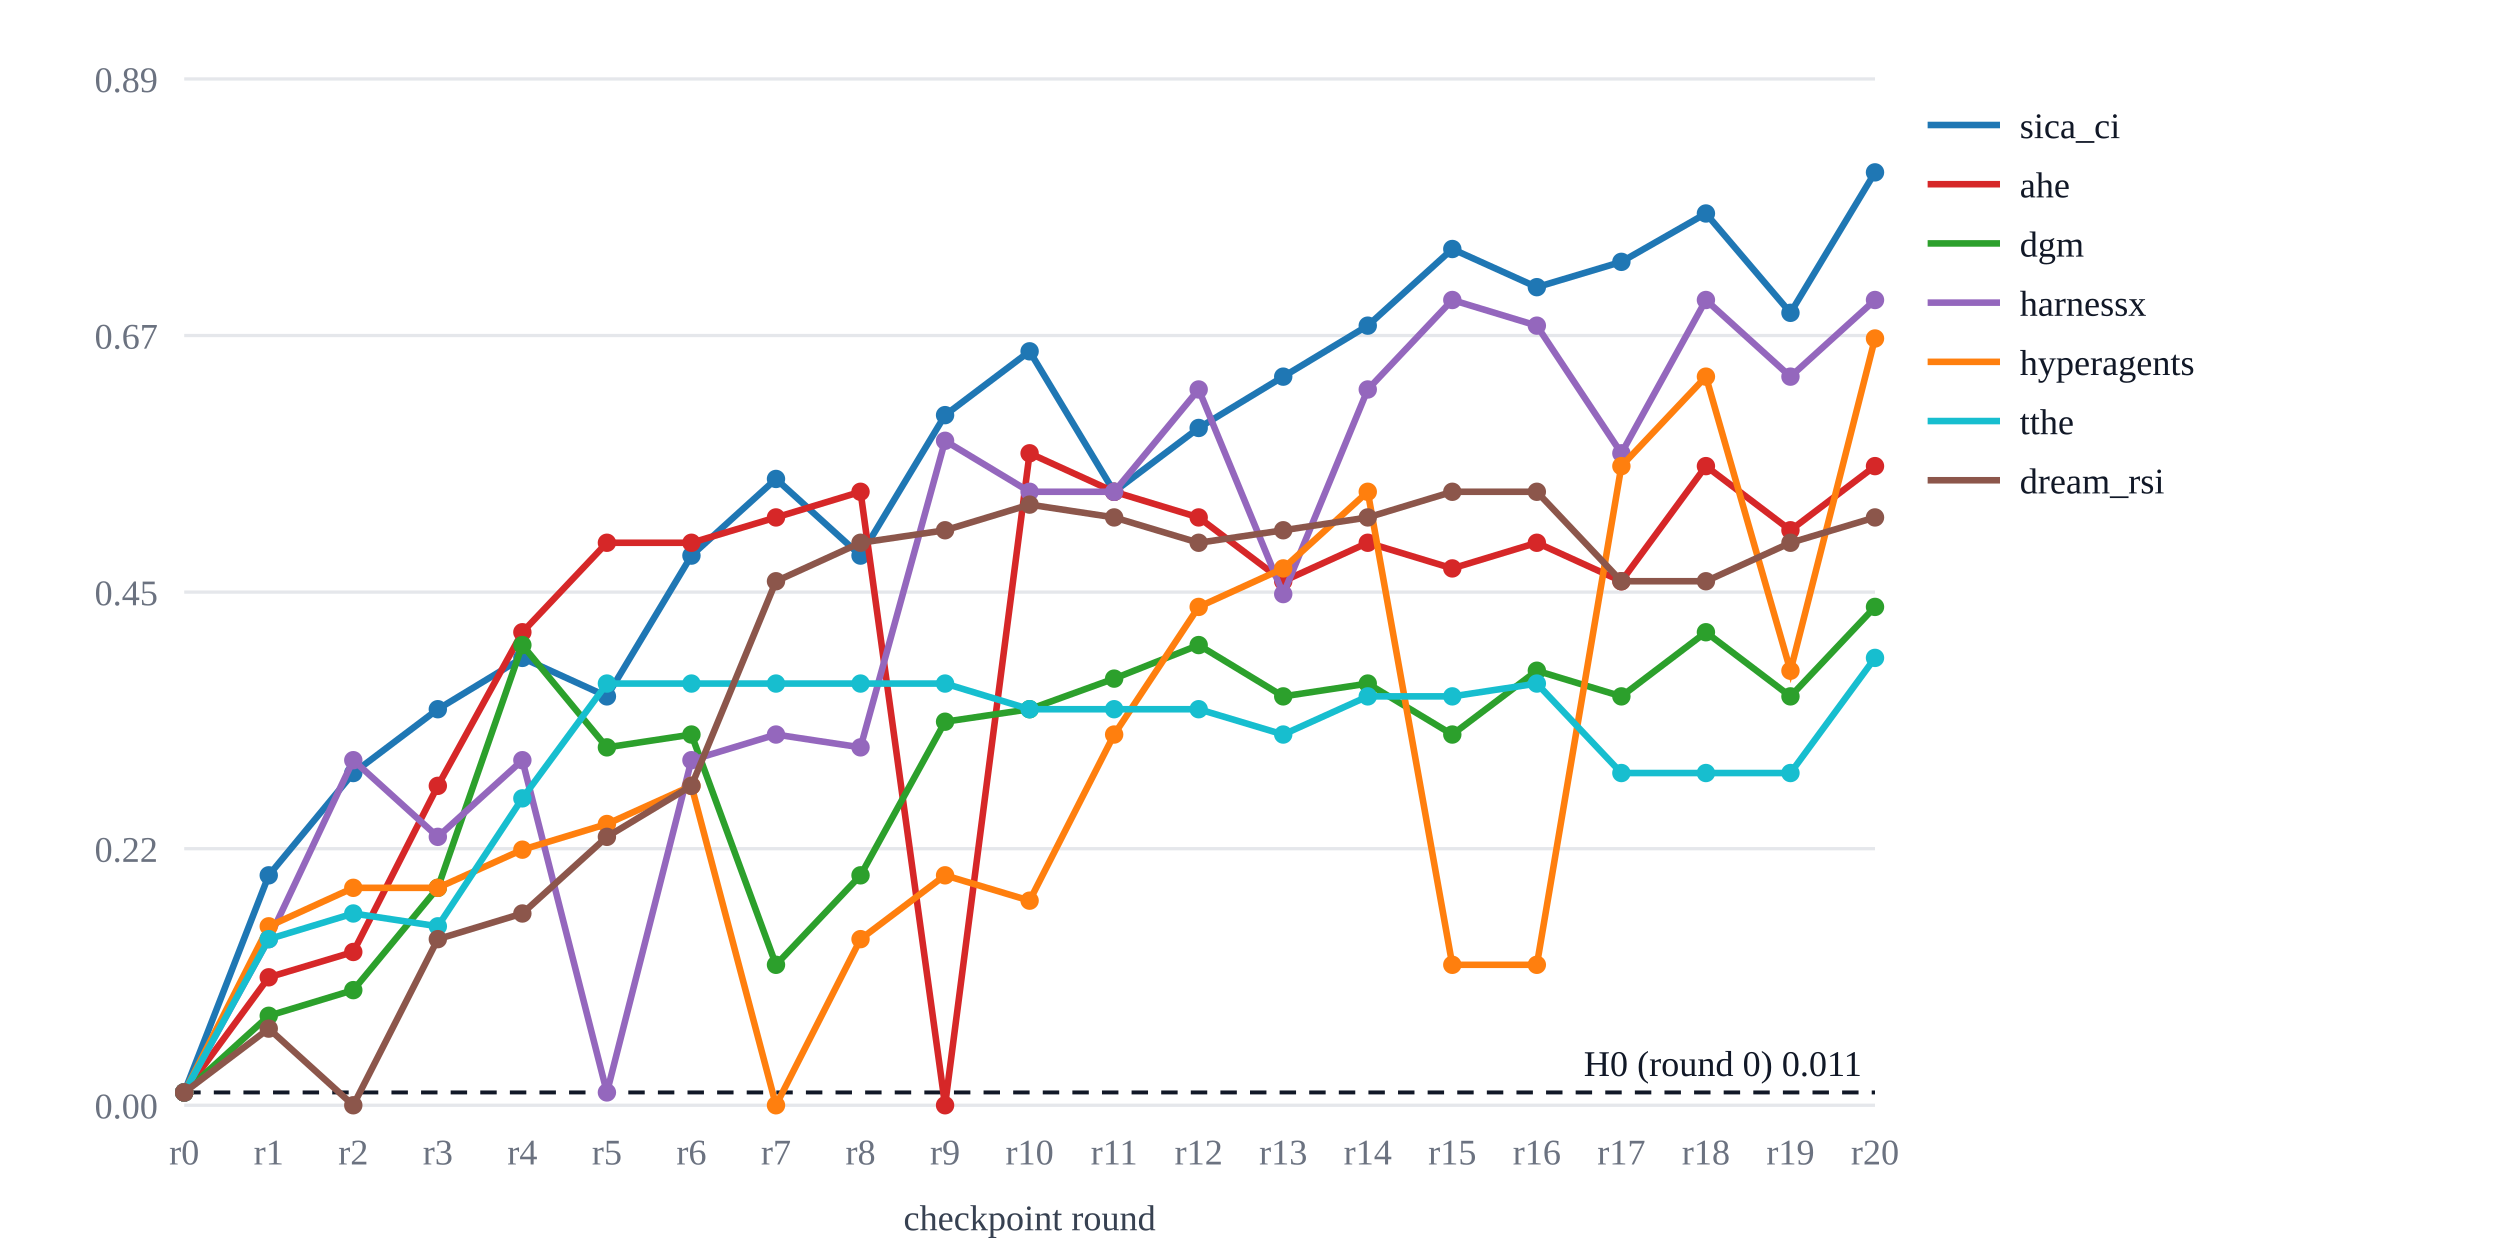
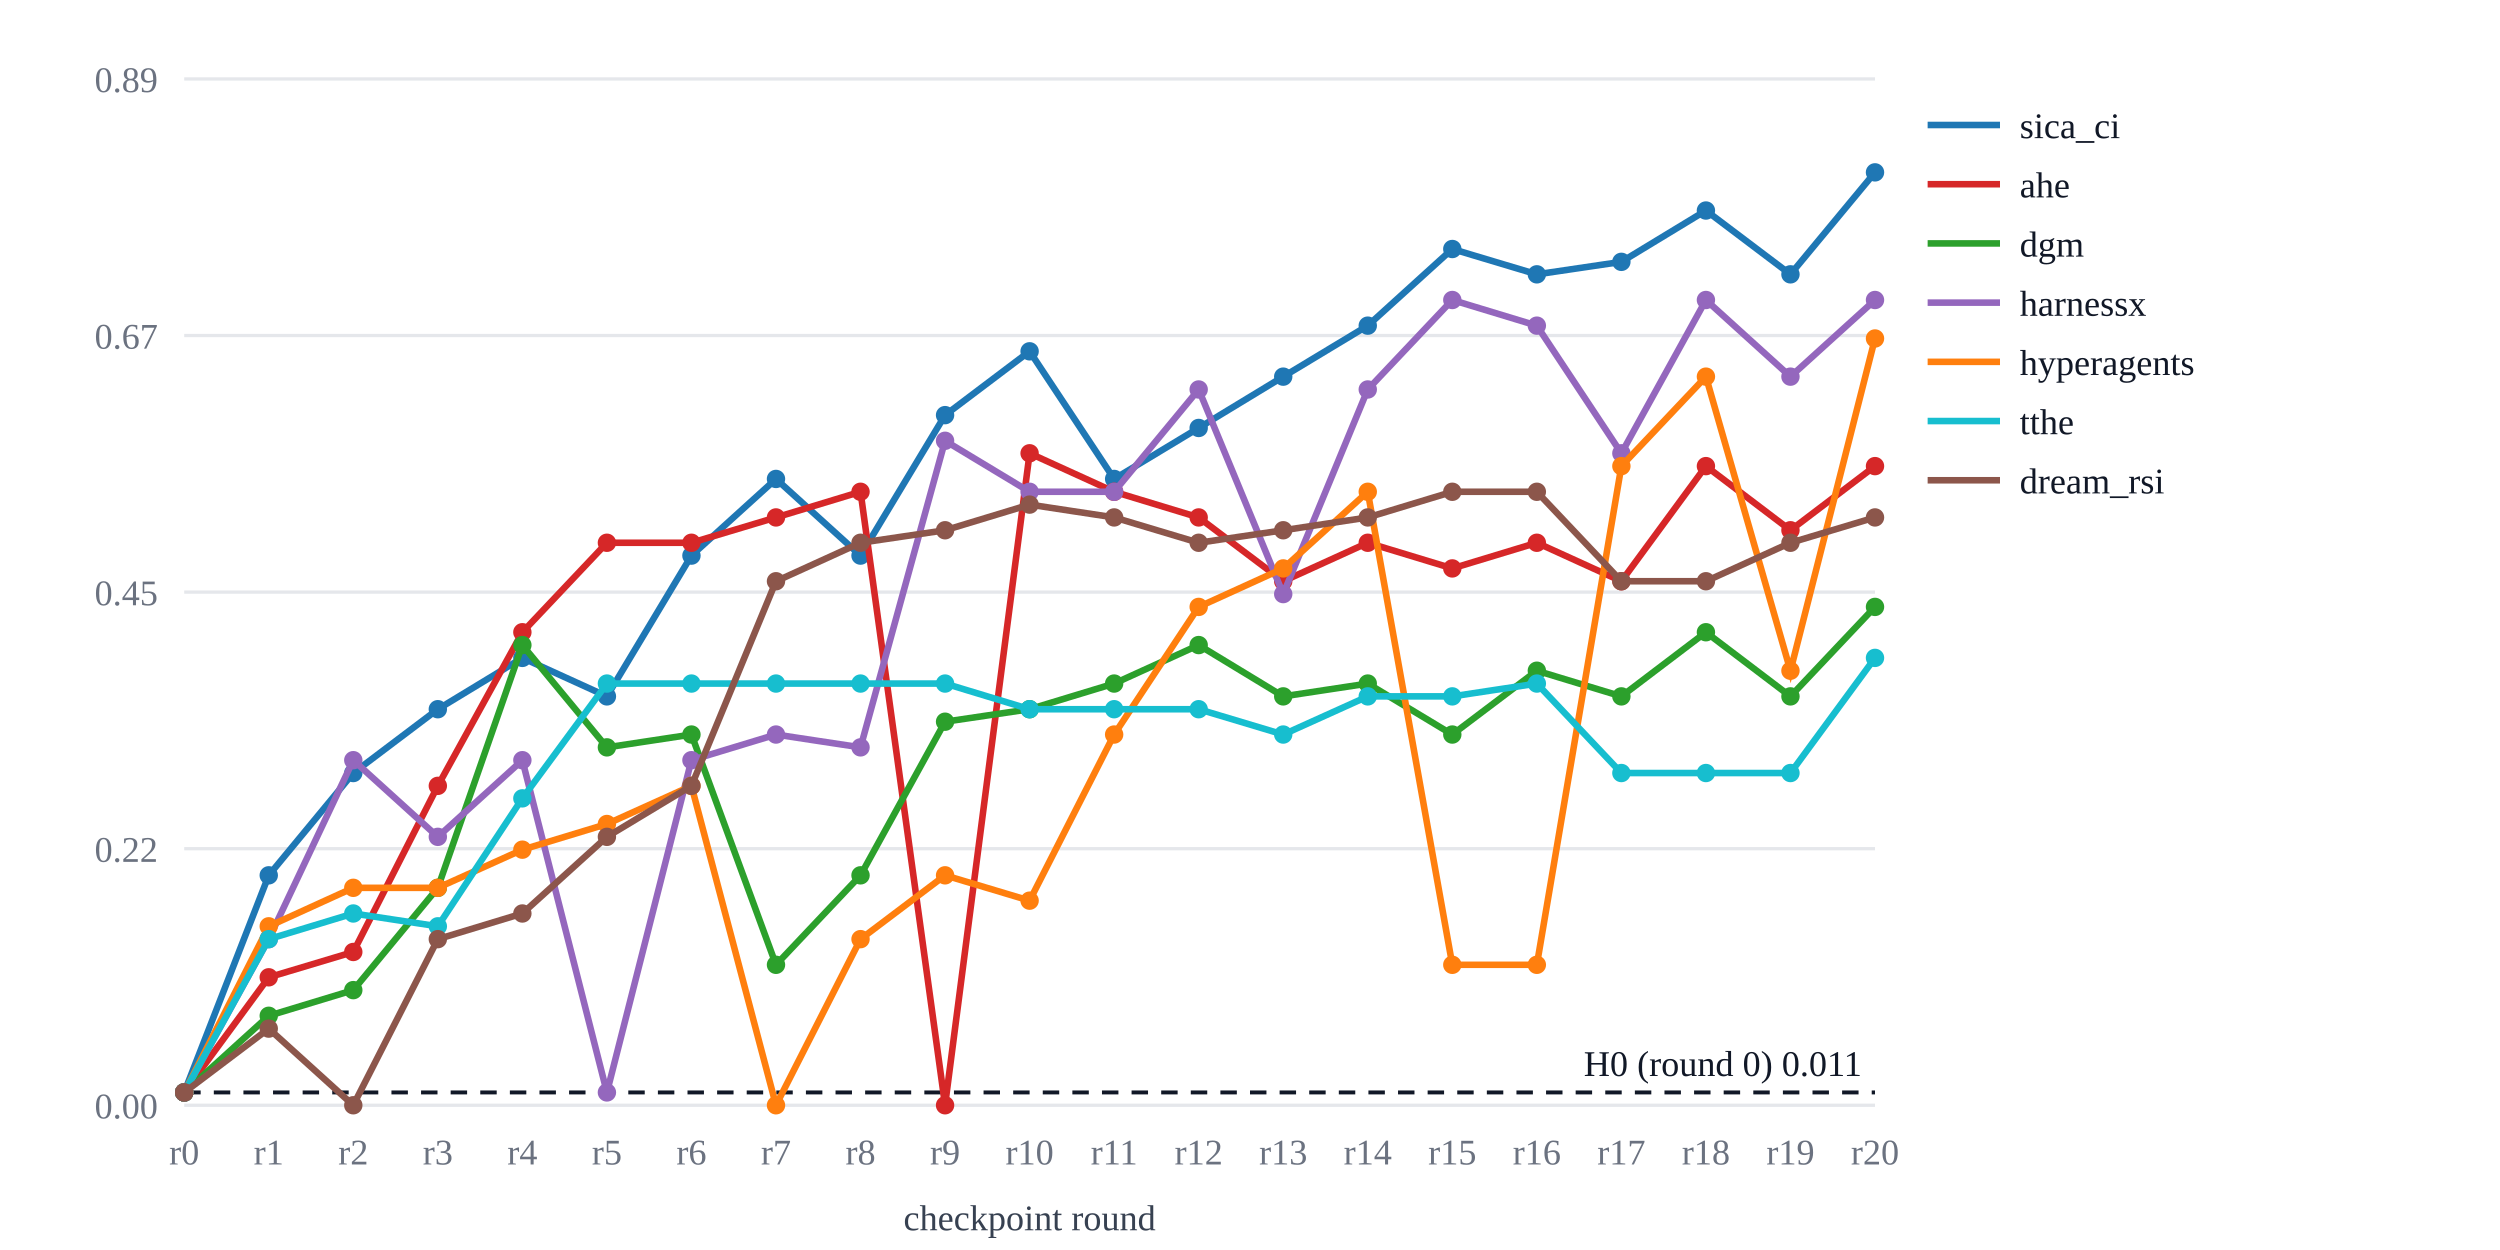
<svg xmlns="http://www.w3.org/2000/svg" width="760" height="380" viewBox="0 0 760 380" role="img" aria-label="Score by checkpoint round on train">
  <rect width="760" height="380" fill="#ffffff" />
  <line x1="56" y1="336.0" x2="570" y2="336.0" stroke="#e5e7eb" stroke-width="1" />
  <text x="48" y="340.0" font-size="11" fill="#6b7280" text-anchor="end">0.00</text>
  <line x1="56" y1="258.0" x2="570" y2="258.0" stroke="#e5e7eb" stroke-width="1" />
  <text x="48" y="262.0" font-size="11" fill="#6b7280" text-anchor="end">0.22</text>
  <line x1="56" y1="180.0" x2="570" y2="180.0" stroke="#e5e7eb" stroke-width="1" />
  <text x="48" y="184.0" font-size="11" fill="#6b7280" text-anchor="end">0.45</text>
  <line x1="56" y1="102.0" x2="570" y2="102.0" stroke="#e5e7eb" stroke-width="1" />
  <text x="48" y="106.0" font-size="11" fill="#6b7280" text-anchor="end">0.67</text>
  <line x1="56" y1="24.0" x2="570" y2="24.0" stroke="#e5e7eb" stroke-width="1" />
  <text x="48" y="28.0" font-size="11" fill="#6b7280" text-anchor="end">0.89</text>
  <text x="56.0" y="354" font-size="11" fill="#6b7280" text-anchor="middle">r0</text>
  <text x="81.7" y="354" font-size="11" fill="#6b7280" text-anchor="middle">r1</text>
  <text x="107.4" y="354" font-size="11" fill="#6b7280" text-anchor="middle">r2</text>
  <text x="133.1" y="354" font-size="11" fill="#6b7280" text-anchor="middle">r3</text>
  <text x="158.8" y="354" font-size="11" fill="#6b7280" text-anchor="middle">r4</text>
  <text x="184.5" y="354" font-size="11" fill="#6b7280" text-anchor="middle">r5</text>
  <text x="210.2" y="354" font-size="11" fill="#6b7280" text-anchor="middle">r6</text>
  <text x="235.9" y="354" font-size="11" fill="#6b7280" text-anchor="middle">r7</text>
  <text x="261.6" y="354" font-size="11" fill="#6b7280" text-anchor="middle">r8</text>
  <text x="287.3" y="354" font-size="11" fill="#6b7280" text-anchor="middle">r9</text>
  <text x="313.0" y="354" font-size="11" fill="#6b7280" text-anchor="middle">r10</text>
  <text x="338.7" y="354" font-size="11" fill="#6b7280" text-anchor="middle">r11</text>
  <text x="364.4" y="354" font-size="11" fill="#6b7280" text-anchor="middle">r12</text>
  <text x="390.1" y="354" font-size="11" fill="#6b7280" text-anchor="middle">r13</text>
  <text x="415.8" y="354" font-size="11" fill="#6b7280" text-anchor="middle">r14</text>
  <text x="441.5" y="354" font-size="11" fill="#6b7280" text-anchor="middle">r15</text>
  <text x="467.2" y="354" font-size="11" fill="#6b7280" text-anchor="middle">r16</text>
  <text x="492.9" y="354" font-size="11" fill="#6b7280" text-anchor="middle">r17</text>
  <text x="518.6" y="354" font-size="11" fill="#6b7280" text-anchor="middle">r18</text>
  <text x="544.3" y="354" font-size="11" fill="#6b7280" text-anchor="middle">r19</text>
  <text x="570.0" y="354" font-size="11" fill="#6b7280" text-anchor="middle">r20</text>
  <line x1="56" y1="332.1" x2="570" y2="332.1" stroke="#111827" stroke-width="1.2" stroke-dasharray="5 4" />
  <text x="566" y="327.1" font-size="11" fill="#111827" text-anchor="end">H0 (round 0) 0.011</text>
  <g data-method-line="sica_ci">
-     <path d="M56.0,332.1 L56.0,332.1 L81.7,266.1 L107.4,235.0 L133.1,215.6 L158.8,200.0 L184.5,211.7 L210.2,168.9 L235.9,145.6 L261.6,168.9 L287.3,126.2 L313.0,106.8 L338.7,149.5 L364.4,130.1 L390.1,114.5 L415.8,99.0 L441.5,75.7 L467.2,87.3 L492.9,79.6 L518.6,64.9 L544.3,95.1 L570.0,52.4" fill="none" stroke="#1f77b4" stroke-width="2" />
+     <path d="M56.0,332.1 L56.0,332.1 L81.7,266.1 L107.4,235.0 L133.1,215.6 L158.8,200.0 L184.5,211.7 L210.2,168.9 L235.9,145.6 L261.6,168.9 L287.3,126.2 L313.0,106.8 L338.7,145.6 L364.4,130.1 L390.1,114.5 L415.8,99.0 L441.5,75.7 L467.2,83.4 L492.9,79.6 L518.6,64.0 L544.3,83.4 L570.0,52.4" fill="none" stroke="#1f77b4" stroke-width="2" />
    <circle cx="56.0" cy="332.1" r="2.8" fill="#1f77b4" />
    <circle cx="56.0" cy="332.1" r="2.8" fill="#1f77b4" />
    <circle cx="81.7" cy="266.1" r="2.8" fill="#1f77b4" />
    <circle cx="107.4" cy="235.0" r="2.8" fill="#1f77b4" />
    <circle cx="133.1" cy="215.6" r="2.8" fill="#1f77b4" />
    <circle cx="158.8" cy="200.0" r="2.8" fill="#1f77b4" />
    <circle cx="184.5" cy="211.7" r="2.8" fill="#1f77b4" />
    <circle cx="210.2" cy="168.9" r="2.8" fill="#1f77b4" />
    <circle cx="235.9" cy="145.6" r="2.8" fill="#1f77b4" />
    <circle cx="261.6" cy="168.9" r="2.8" fill="#1f77b4" />
    <circle cx="287.3" cy="126.2" r="2.8" fill="#1f77b4" />
    <circle cx="313.0" cy="106.8" r="2.8" fill="#1f77b4" />
-     <circle cx="338.7" cy="149.5" r="2.8" fill="#1f77b4" />
+     <circle cx="338.7" cy="145.6" r="2.8" fill="#1f77b4" />
    <circle cx="364.4" cy="130.1" r="2.8" fill="#1f77b4" />
    <circle cx="390.1" cy="114.5" r="2.8" fill="#1f77b4" />
    <circle cx="415.8" cy="99.0" r="2.8" fill="#1f77b4" />
    <circle cx="441.5" cy="75.7" r="2.8" fill="#1f77b4" />
-     <circle cx="467.2" cy="87.3" r="2.8" fill="#1f77b4" />
+     <circle cx="467.2" cy="83.4" r="2.8" fill="#1f77b4" />
    <circle cx="492.9" cy="79.6" r="2.8" fill="#1f77b4" />
-     <circle cx="518.6" cy="64.9" r="2.8" fill="#1f77b4" />
-     <circle cx="544.3" cy="95.1" r="2.8" fill="#1f77b4" />
+     <circle cx="518.6" cy="64.0" r="2.8" fill="#1f77b4" />
+     <circle cx="544.3" cy="83.4" r="2.8" fill="#1f77b4" />
    <circle cx="570.0" cy="52.4" r="2.8" fill="#1f77b4" />
    <line x1="586" y1="38" x2="608" y2="38" stroke="#1f77b4" stroke-width="2" />
    <text x="614" y="42" font-size="11" fill="#111827">sica_ci</text>
  </g>
  <g data-method-line="ahe">
    <path d="M56.0,332.1 L56.0,332.1 L81.7,297.1 L107.4,289.4 L133.1,238.9 L158.8,192.2 L184.5,165.0 L210.2,165.0 L235.9,157.3 L261.6,149.5 L287.3,336.0 L313.0,137.8 L338.7,149.5 L364.4,157.3 L390.1,176.7 L415.8,165.0 L441.5,172.8 L467.2,165.0 L492.9,176.7 L518.6,141.7 L544.3,161.2 L570.0,141.7" fill="none" stroke="#d62728" stroke-width="2" />
    <circle cx="56.0" cy="332.1" r="2.8" fill="#d62728" />
    <circle cx="56.0" cy="332.1" r="2.8" fill="#d62728" />
    <circle cx="81.7" cy="297.1" r="2.8" fill="#d62728" />
    <circle cx="107.4" cy="289.4" r="2.8" fill="#d62728" />
    <circle cx="133.1" cy="238.9" r="2.8" fill="#d62728" />
    <circle cx="158.8" cy="192.2" r="2.8" fill="#d62728" />
    <circle cx="184.5" cy="165.0" r="2.8" fill="#d62728" />
    <circle cx="210.2" cy="165.0" r="2.8" fill="#d62728" />
    <circle cx="235.9" cy="157.3" r="2.8" fill="#d62728" />
    <circle cx="261.6" cy="149.5" r="2.8" fill="#d62728" />
    <circle cx="287.3" cy="336.0" r="2.8" fill="#d62728" />
    <circle cx="313.0" cy="137.8" r="2.8" fill="#d62728" />
    <circle cx="338.7" cy="149.5" r="2.8" fill="#d62728" />
    <circle cx="364.4" cy="157.3" r="2.8" fill="#d62728" />
    <circle cx="390.1" cy="176.7" r="2.8" fill="#d62728" />
    <circle cx="415.8" cy="165.0" r="2.8" fill="#d62728" />
    <circle cx="441.5" cy="172.8" r="2.8" fill="#d62728" />
    <circle cx="467.2" cy="165.0" r="2.8" fill="#d62728" />
    <circle cx="492.9" cy="176.7" r="2.8" fill="#d62728" />
    <circle cx="518.6" cy="141.7" r="2.8" fill="#d62728" />
    <circle cx="544.3" cy="161.2" r="2.8" fill="#d62728" />
    <circle cx="570.0" cy="141.7" r="2.8" fill="#d62728" />
    <line x1="586" y1="56" x2="608" y2="56" stroke="#d62728" stroke-width="2" />
    <text x="614" y="60" font-size="11" fill="#111827">ahe</text>
  </g>
  <g data-method-line="dgm">
-     <path d="M56.0,332.1 L56.0,332.1 L81.7,308.8 L107.4,301.0 L133.1,269.9 L158.8,196.1 L184.5,227.2 L210.2,223.3 L235.9,293.3 L261.6,266.1 L287.3,219.4 L313.0,215.6 L338.7,206.3 L364.4,196.1 L390.1,211.7 L415.8,207.8 L441.5,223.3 L467.2,203.9 L492.9,211.7 L518.6,192.2 L544.3,211.7 L570.0,184.5" fill="none" stroke="#2ca02c" stroke-width="2" />
+     <path d="M56.0,332.1 L56.0,332.1 L81.7,308.8 L107.4,301.0 L133.1,269.9 L158.8,196.1 L184.5,227.2 L210.2,223.3 L235.9,293.3 L261.6,266.1 L287.3,219.4 L313.0,215.6 L338.7,207.8 L364.4,196.1 L390.1,211.7 L415.8,207.8 L441.5,223.3 L467.2,203.9 L492.9,211.7 L518.6,192.2 L544.3,211.7 L570.0,184.5" fill="none" stroke="#2ca02c" stroke-width="2" />
    <circle cx="56.0" cy="332.1" r="2.8" fill="#2ca02c" />
    <circle cx="56.0" cy="332.1" r="2.8" fill="#2ca02c" />
    <circle cx="81.7" cy="308.8" r="2.8" fill="#2ca02c" />
    <circle cx="107.4" cy="301.0" r="2.8" fill="#2ca02c" />
    <circle cx="133.1" cy="269.9" r="2.8" fill="#2ca02c" />
    <circle cx="158.8" cy="196.1" r="2.8" fill="#2ca02c" />
    <circle cx="184.5" cy="227.2" r="2.8" fill="#2ca02c" />
    <circle cx="210.2" cy="223.3" r="2.8" fill="#2ca02c" />
    <circle cx="235.9" cy="293.3" r="2.8" fill="#2ca02c" />
    <circle cx="261.6" cy="266.1" r="2.8" fill="#2ca02c" />
    <circle cx="287.3" cy="219.4" r="2.8" fill="#2ca02c" />
    <circle cx="313.0" cy="215.6" r="2.8" fill="#2ca02c" />
-     <circle cx="338.7" cy="206.3" r="2.8" fill="#2ca02c" />
+     <circle cx="338.7" cy="207.8" r="2.8" fill="#2ca02c" />
    <circle cx="364.4" cy="196.1" r="2.8" fill="#2ca02c" />
    <circle cx="390.1" cy="211.7" r="2.8" fill="#2ca02c" />
    <circle cx="415.8" cy="207.8" r="2.8" fill="#2ca02c" />
    <circle cx="441.5" cy="223.3" r="2.8" fill="#2ca02c" />
    <circle cx="467.2" cy="203.9" r="2.8" fill="#2ca02c" />
    <circle cx="492.9" cy="211.7" r="2.8" fill="#2ca02c" />
    <circle cx="518.6" cy="192.2" r="2.8" fill="#2ca02c" />
    <circle cx="544.3" cy="211.7" r="2.8" fill="#2ca02c" />
    <circle cx="570.0" cy="184.5" r="2.8" fill="#2ca02c" />
    <line x1="586" y1="74" x2="608" y2="74" stroke="#2ca02c" stroke-width="2" />
    <text x="614" y="78" font-size="11" fill="#111827">dgm</text>
  </g>
  <g data-method-line="harnessx">
    <path d="M56.0,332.1 L56.0,332.1 L81.7,285.5 L107.4,231.1 L133.1,254.4 L158.8,231.1 L184.5,332.1 L210.2,231.1 L235.9,223.3 L261.6,227.2 L287.3,134.0 L313.0,149.5 L338.7,149.5 L364.4,118.4 L390.1,180.6 L415.8,118.4 L441.5,91.2 L467.2,99.0 L492.9,137.8 L518.6,91.2 L544.3,114.5 L570.0,91.2" fill="none" stroke="#9467bd" stroke-width="2" />
    <circle cx="56.0" cy="332.1" r="2.8" fill="#9467bd" />
    <circle cx="56.0" cy="332.1" r="2.8" fill="#9467bd" />
    <circle cx="81.7" cy="285.5" r="2.8" fill="#9467bd" />
    <circle cx="107.4" cy="231.1" r="2.8" fill="#9467bd" />
    <circle cx="133.1" cy="254.4" r="2.8" fill="#9467bd" />
    <circle cx="158.8" cy="231.1" r="2.8" fill="#9467bd" />
    <circle cx="184.5" cy="332.1" r="2.8" fill="#9467bd" />
    <circle cx="210.2" cy="231.1" r="2.8" fill="#9467bd" />
    <circle cx="235.9" cy="223.3" r="2.8" fill="#9467bd" />
    <circle cx="261.6" cy="227.2" r="2.8" fill="#9467bd" />
    <circle cx="287.3" cy="134.0" r="2.8" fill="#9467bd" />
    <circle cx="313.0" cy="149.5" r="2.8" fill="#9467bd" />
    <circle cx="338.7" cy="149.5" r="2.8" fill="#9467bd" />
    <circle cx="364.4" cy="118.4" r="2.8" fill="#9467bd" />
    <circle cx="390.1" cy="180.6" r="2.8" fill="#9467bd" />
    <circle cx="415.8" cy="118.4" r="2.8" fill="#9467bd" />
    <circle cx="441.5" cy="91.2" r="2.8" fill="#9467bd" />
    <circle cx="467.2" cy="99.0" r="2.8" fill="#9467bd" />
    <circle cx="492.9" cy="137.8" r="2.8" fill="#9467bd" />
    <circle cx="518.6" cy="91.2" r="2.8" fill="#9467bd" />
    <circle cx="544.3" cy="114.5" r="2.8" fill="#9467bd" />
    <circle cx="570.0" cy="91.2" r="2.8" fill="#9467bd" />
    <line x1="586" y1="92" x2="608" y2="92" stroke="#9467bd" stroke-width="2" />
    <text x="614" y="96" font-size="11" fill="#111827">harnessx</text>
  </g>
  <g data-method-line="hyperagents">
    <path d="M56.0,332.1 L56.0,332.1 L81.7,281.6 L107.4,269.9 L133.1,269.9 L158.8,258.3 L184.5,250.5 L210.2,238.9 L235.9,336.0 L261.6,285.5 L287.3,266.1 L313.0,273.8 L338.7,223.3 L364.4,184.5 L390.1,172.8 L415.8,149.5 L441.5,293.3 L467.2,293.3 L492.9,141.7 L518.6,114.5 L544.3,203.9 L570.0,102.9" fill="none" stroke="#ff7f0e" stroke-width="2" />
    <circle cx="56.0" cy="332.1" r="2.8" fill="#ff7f0e" />
    <circle cx="56.0" cy="332.1" r="2.8" fill="#ff7f0e" />
    <circle cx="81.7" cy="281.6" r="2.8" fill="#ff7f0e" />
    <circle cx="107.4" cy="269.9" r="2.8" fill="#ff7f0e" />
    <circle cx="133.1" cy="269.9" r="2.8" fill="#ff7f0e" />
    <circle cx="158.8" cy="258.3" r="2.8" fill="#ff7f0e" />
    <circle cx="184.5" cy="250.5" r="2.8" fill="#ff7f0e" />
    <circle cx="210.2" cy="238.9" r="2.8" fill="#ff7f0e" />
    <circle cx="235.9" cy="336.0" r="2.8" fill="#ff7f0e" />
    <circle cx="261.6" cy="285.5" r="2.8" fill="#ff7f0e" />
    <circle cx="287.3" cy="266.1" r="2.8" fill="#ff7f0e" />
    <circle cx="313.0" cy="273.8" r="2.8" fill="#ff7f0e" />
    <circle cx="338.7" cy="223.3" r="2.8" fill="#ff7f0e" />
    <circle cx="364.4" cy="184.5" r="2.8" fill="#ff7f0e" />
    <circle cx="390.1" cy="172.8" r="2.8" fill="#ff7f0e" />
    <circle cx="415.8" cy="149.5" r="2.8" fill="#ff7f0e" />
    <circle cx="441.5" cy="293.3" r="2.8" fill="#ff7f0e" />
    <circle cx="467.2" cy="293.3" r="2.8" fill="#ff7f0e" />
    <circle cx="492.9" cy="141.7" r="2.8" fill="#ff7f0e" />
    <circle cx="518.6" cy="114.5" r="2.8" fill="#ff7f0e" />
    <circle cx="544.3" cy="203.9" r="2.8" fill="#ff7f0e" />
    <circle cx="570.0" cy="102.9" r="2.8" fill="#ff7f0e" />
    <line x1="586" y1="110" x2="608" y2="110" stroke="#ff7f0e" stroke-width="2" />
    <text x="614" y="114" font-size="11" fill="#111827">hyperagents</text>
  </g>
  <g data-method-line="tthe">
    <path d="M56.0,332.1 L56.0,332.1 L81.7,285.5 L107.4,277.7 L133.1,281.6 L158.8,242.7 L184.5,207.8 L210.2,207.8 L235.9,207.8 L261.6,207.8 L287.3,207.8 L313.0,215.6 L338.7,215.6 L364.4,215.6 L390.1,223.3 L415.8,211.7 L441.5,211.7 L467.2,207.8 L492.9,235.0 L518.6,235.0 L544.3,235.0 L570.0,200.0" fill="none" stroke="#17becf" stroke-width="2" />
    <circle cx="56.0" cy="332.1" r="2.8" fill="#17becf" />
    <circle cx="56.0" cy="332.1" r="2.8" fill="#17becf" />
    <circle cx="81.7" cy="285.5" r="2.8" fill="#17becf" />
    <circle cx="107.4" cy="277.7" r="2.8" fill="#17becf" />
    <circle cx="133.1" cy="281.6" r="2.8" fill="#17becf" />
    <circle cx="158.8" cy="242.7" r="2.8" fill="#17becf" />
    <circle cx="184.5" cy="207.8" r="2.8" fill="#17becf" />
    <circle cx="210.2" cy="207.8" r="2.8" fill="#17becf" />
    <circle cx="235.9" cy="207.8" r="2.8" fill="#17becf" />
    <circle cx="261.6" cy="207.8" r="2.8" fill="#17becf" />
    <circle cx="287.3" cy="207.8" r="2.8" fill="#17becf" />
    <circle cx="313.0" cy="215.6" r="2.8" fill="#17becf" />
    <circle cx="338.7" cy="215.6" r="2.8" fill="#17becf" />
    <circle cx="364.4" cy="215.6" r="2.8" fill="#17becf" />
    <circle cx="390.1" cy="223.3" r="2.8" fill="#17becf" />
    <circle cx="415.8" cy="211.7" r="2.8" fill="#17becf" />
    <circle cx="441.5" cy="211.7" r="2.8" fill="#17becf" />
    <circle cx="467.2" cy="207.8" r="2.8" fill="#17becf" />
    <circle cx="492.9" cy="235.0" r="2.8" fill="#17becf" />
    <circle cx="518.6" cy="235.0" r="2.8" fill="#17becf" />
    <circle cx="544.3" cy="235.0" r="2.8" fill="#17becf" />
    <circle cx="570.0" cy="200.0" r="2.8" fill="#17becf" />
    <line x1="586" y1="128" x2="608" y2="128" stroke="#17becf" stroke-width="2" />
    <text x="614" y="132" font-size="11" fill="#111827">tthe</text>
  </g>
  <g data-method-line="dream_rsi">
    <path d="M56.0,332.1 L56.0,332.1 L81.7,312.7 L107.4,336.0 L133.1,285.5 L158.8,277.7 L184.5,254.4 L210.2,238.9 L235.9,176.7 L261.6,165.0 L287.3,161.2 L313.0,153.4 L338.7,157.3 L364.4,165.0 L390.1,161.2 L415.8,157.3 L441.5,149.5 L467.2,149.5 L492.9,176.7 L518.6,176.7 L544.3,165.0 L570.0,157.3" fill="none" stroke="#8c564b" stroke-width="2" />
    <circle cx="56.0" cy="332.1" r="2.8" fill="#8c564b" />
    <circle cx="56.0" cy="332.1" r="2.8" fill="#8c564b" />
    <circle cx="81.7" cy="312.7" r="2.8" fill="#8c564b" />
    <circle cx="107.4" cy="336.0" r="2.8" fill="#8c564b" />
    <circle cx="133.1" cy="285.5" r="2.8" fill="#8c564b" />
    <circle cx="158.8" cy="277.7" r="2.8" fill="#8c564b" />
    <circle cx="184.5" cy="254.4" r="2.8" fill="#8c564b" />
    <circle cx="210.2" cy="238.9" r="2.8" fill="#8c564b" />
    <circle cx="235.9" cy="176.7" r="2.8" fill="#8c564b" />
    <circle cx="261.6" cy="165.0" r="2.8" fill="#8c564b" />
    <circle cx="287.3" cy="161.2" r="2.8" fill="#8c564b" />
    <circle cx="313.0" cy="153.4" r="2.8" fill="#8c564b" />
    <circle cx="338.7" cy="157.3" r="2.8" fill="#8c564b" />
    <circle cx="364.4" cy="165.0" r="2.8" fill="#8c564b" />
    <circle cx="390.1" cy="161.2" r="2.8" fill="#8c564b" />
    <circle cx="415.8" cy="157.3" r="2.8" fill="#8c564b" />
    <circle cx="441.5" cy="149.5" r="2.8" fill="#8c564b" />
    <circle cx="467.2" cy="149.5" r="2.8" fill="#8c564b" />
    <circle cx="492.9" cy="176.7" r="2.8" fill="#8c564b" />
    <circle cx="518.6" cy="176.7" r="2.8" fill="#8c564b" />
    <circle cx="544.3" cy="165.0" r="2.8" fill="#8c564b" />
    <circle cx="570.0" cy="157.3" r="2.8" fill="#8c564b" />
    <line x1="586" y1="146" x2="608" y2="146" stroke="#8c564b" stroke-width="2" />
    <text x="614" y="150" font-size="11" fill="#111827">dream_rsi</text>
  </g>
  <text x="313" y="374" font-size="11" fill="#374151" text-anchor="middle">checkpoint round</text>
</svg>
